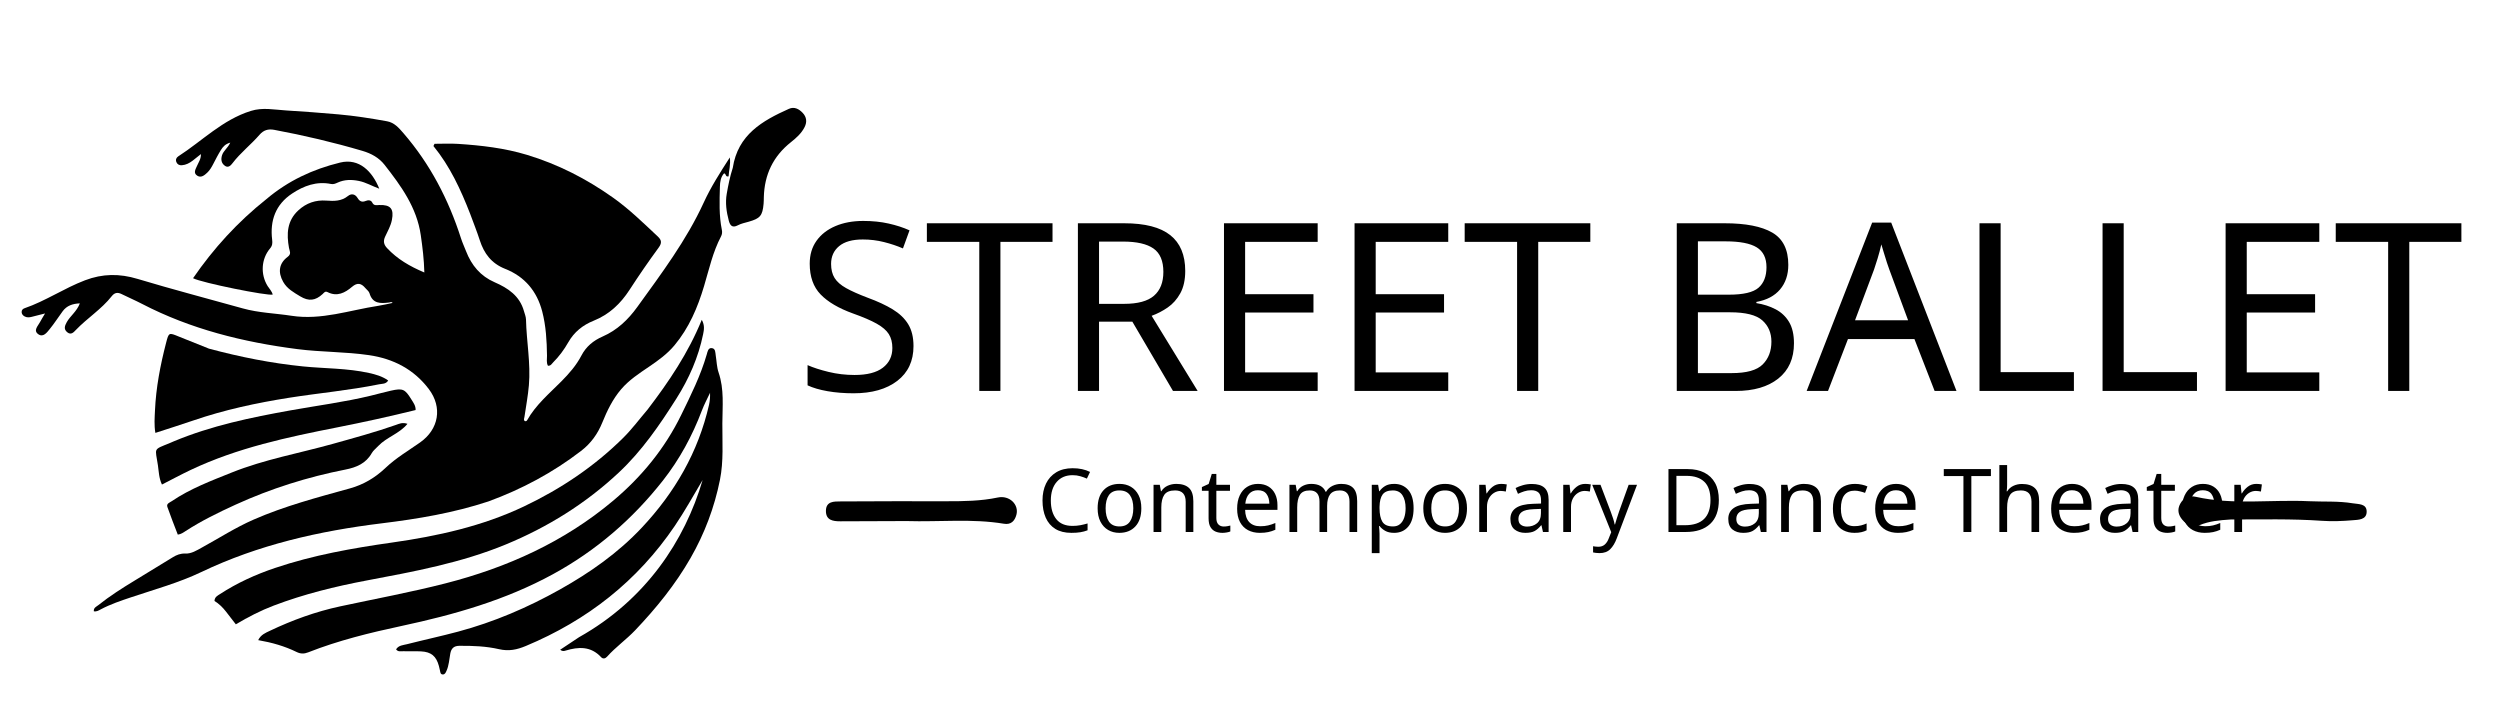
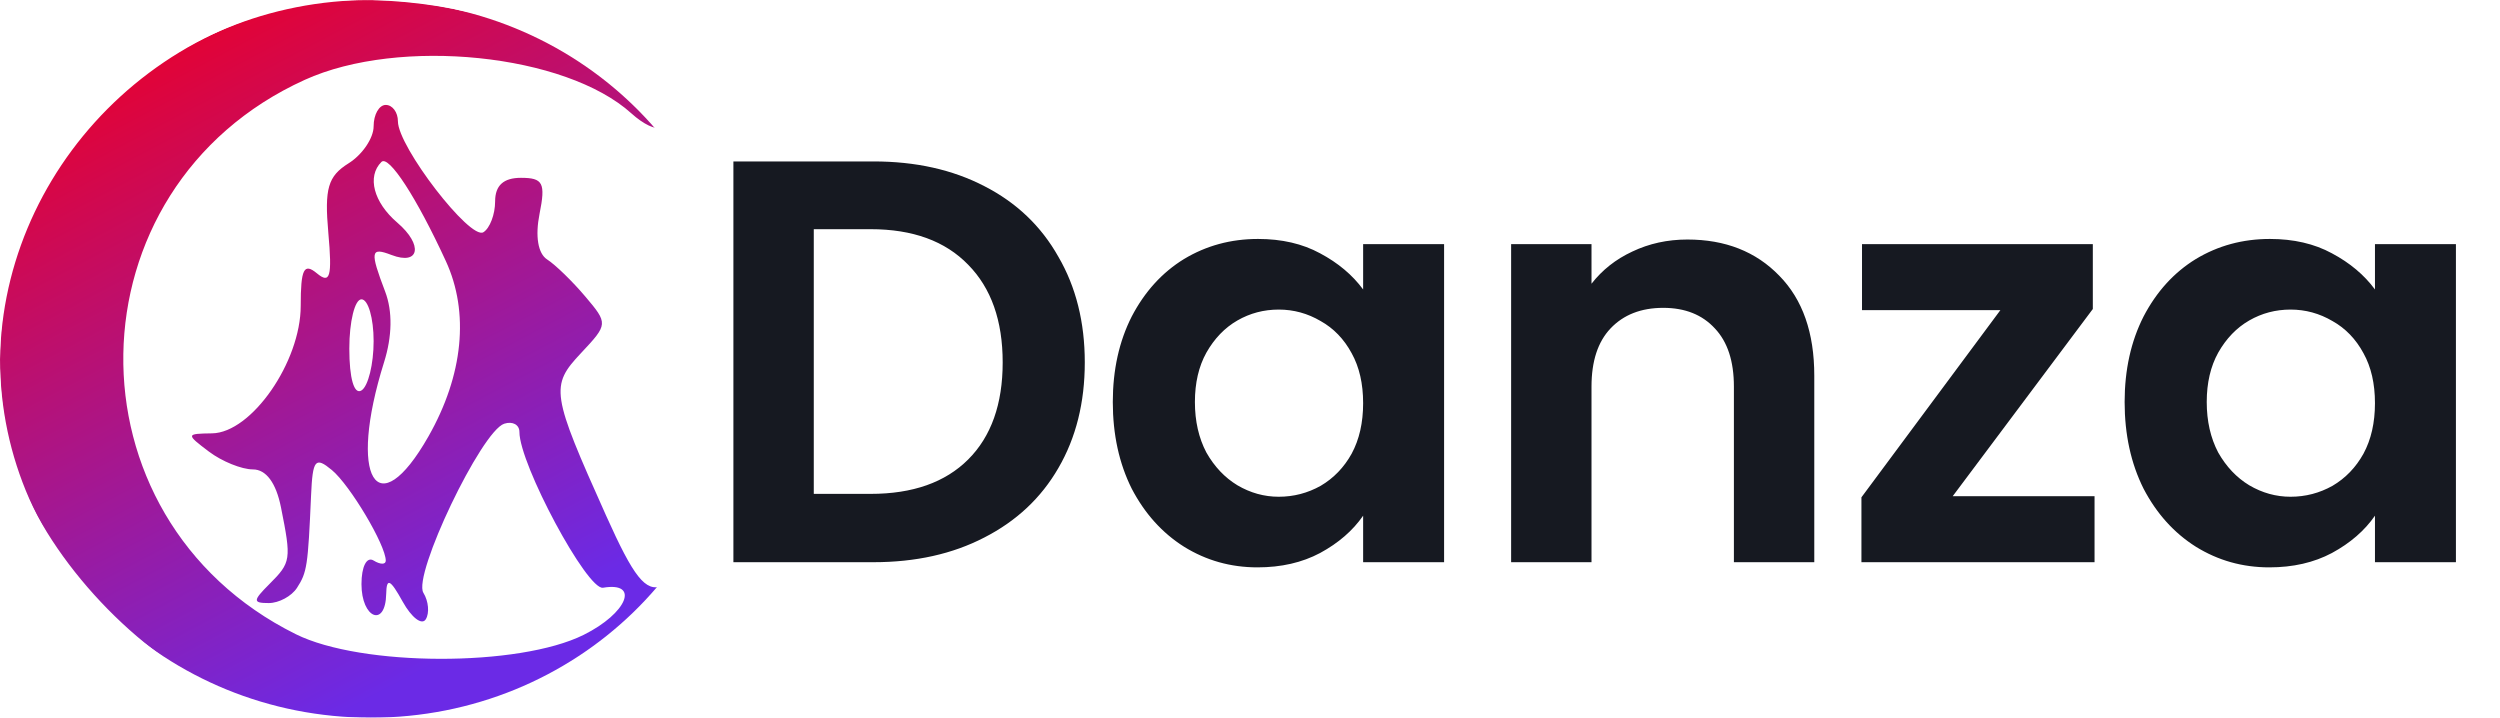
- <svg xmlns="http://www.w3.org/2000/svg" width="100%" height="100%" viewBox="0 0 209 60" version="1.1" xml:space="preserve" style="fill-rule:evenodd;clip-rule:evenodd;stroke-linejoin:round;stroke-miterlimit:2;">
-   <g transform="matrix(0.111559,0,0,0.111559,-19.397,-13.0795)">
-     <path d="M539.87,493.013C513.611,501.671 486.914,506.1 459.936,509.411C413.149,515.152 367.651,525.413 324.688,545.939C307.97,553.927 289.789,558.919 272.126,564.835C264.368,567.433 256.671,570.024 249.433,573.857C247.848,574.696 246.324,575.742 244.18,575.326C243.921,572.618 246.093,571.89 247.506,570.762C256.117,563.891 265.395,557.997 274.804,552.294C284.344,546.511 293.843,540.661 303.36,534.839C306.225,533.086 309.081,531.919 312.702,532.075C317.301,532.272 321.303,529.69 325.23,527.535C338.072,520.49 350.403,512.539 363.888,506.638C387.18,496.446 411.672,490.002 436.054,483.25C446.488,480.361 455.169,475.095 462.955,467.705C470.707,460.347 479.991,454.914 488.703,448.783C502.647,438.97 505.613,422.577 495.243,408.832C484.03,393.971 468.649,386.057 450.405,383.382C432.595,380.77 414.525,381.163 396.7,378.862C356.14,373.626 316.852,363.934 280.275,344.949C275.252,342.342 270.039,340.102 264.961,337.596C261.996,336.134 259.731,336.495 257.586,339.221C249.905,348.986 239.241,355.62 230.715,364.523C229.118,366.191 227.145,368.551 224.31,366.255C221.463,363.949 222.347,361.472 223.871,358.721C226.52,353.941 231.39,350.734 233.711,344.575C228.141,344.836 223.915,346.338 220.865,350.444C217.591,354.852 214.662,359.533 211.19,363.773C209.088,366.34 206.336,370.289 202.648,367.752C198.562,364.943 202.309,361.563 203.837,358.635C204.823,356.746 205.984,354.947 207.636,352.139C203.62,353.157 200.638,353.894 197.668,354.673C195.841,355.152 194.036,355.29 192.319,354.367C191.091,353.706 190.209,352.696 190.086,351.251C189.951,349.676 190.942,348.685 192.251,348.234C208.055,342.794 221.938,333.249 237.552,327.298C250.794,322.251 263.451,322.165 276.988,326.249C303.114,334.132 329.545,340.998 355.829,348.359C367.766,351.702 380.137,351.994 392.276,353.872C414.727,357.345 435.763,349.68 457.358,346.413C460.936,345.872 464.461,344.981 468.038,344.246C467.363,343.16 466.327,343.83 465.491,343.931C459.125,344.702 453.091,345.037 450.768,336.996C450.345,335.532 448.746,334.403 447.673,333.134C444.641,329.546 441.76,328.705 437.654,332.206C432.461,336.634 426.503,339.799 419.364,336.154C417.476,335.19 416.708,336.608 415.623,337.61C410.218,342.599 405.187,343.166 398.888,339.343C394.063,336.414 389.051,333.717 386.099,328.483C381.997,321.21 382.901,314.585 389.485,309.68C392.47,307.457 390.838,305.258 390.437,303.027C388.559,292.576 388.907,282.76 397.438,274.884C403.42,269.359 410.46,266.961 418.494,267.57C424.238,268.006 429.728,268.067 434.608,264.133C437.262,261.994 440.085,262.7 441.841,265.634C443.403,268.241 445.202,268.956 448.04,267.793C449.804,267.07 451.871,267.067 452.865,269.089C454.072,271.542 456.012,270.959 457.992,270.884C466.569,270.557 469.212,273.728 467.551,282.105C466.66,286.598 464.376,290.503 462.488,294.57C460.971,297.84 461.374,300.439 463.913,303.156C471.582,311.361 480.944,316.836 491.867,321.438C491.614,311.647 490.5,302.548 489.189,293.443C486.209,272.756 474.445,256.602 462.086,240.802C457.893,235.442 452.153,232.273 445.486,230.306C423.741,223.891 401.722,218.725 379.447,214.553C374.854,213.693 371.418,214.696 368.356,218.24C361.932,225.673 354.042,231.72 348.062,239.603C346.774,241.301 344.93,243.168 342.568,241.591C339.74,239.702 339.256,236.796 340.257,233.597C341.318,230.207 344.579,228.214 346.43,224.122C342.653,225.147 340.883,227.329 339.456,229.599C337.335,232.974 335.524,236.552 333.689,240.099C332.455,242.484 331.139,244.792 329.169,246.643C327.047,248.637 324.533,250.73 321.684,248.901C318.408,246.798 320.557,243.873 321.624,241.33C322.69,238.788 324.508,236.51 324.436,232.713C322.079,234.592 320.209,236.127 318.291,237.601C315.878,239.456 313.231,240.849 310.138,241.077C308.337,241.21 306.821,240.516 306.079,238.774C305.315,236.981 305.94,235.393 307.473,234.405C325.434,222.824 340.656,206.988 361.84,200.367C370.757,197.58 379.341,199.462 388.062,199.992C401.176,200.788 414.282,201.783 427.37,202.936C439.64,204.018 451.81,205.933 463.927,208.13C469.37,209.117 472.745,213.046 476.182,217.021C496.221,240.192 510.004,266.75 519.314,295.788C520.379,299.11 521.88,302.292 523.146,305.552C527.239,316.096 533.942,324.168 544.546,328.768C554.61,333.134 563.339,338.984 566.511,350.399C567.089,352.479 567.995,354.575 568.042,356.68C568.414,373.139 571.646,389.49 570.209,405.994C569.519,413.92 568.049,421.779 566.885,429.661C566.72,430.779 566.002,431.887 567.195,432.814C567.982,433.045 568.586,432.721 568.919,432.127C575.401,420.58 585.475,412.19 594.601,402.985C600.38,397.155 605.736,391.041 609.551,383.721C613.095,376.92 618.499,372.464 625.547,369.385C636.324,364.676 644.546,356.854 651.446,347.294C669.59,322.159 688.261,297.337 701.253,269C706.549,257.449 713.275,246.903 720.785,235.237C721.513,240.859 720.037,245.151 719.865,249.378C717.257,250.096 718.224,247.326 716.455,247.17C713.952,249.92 713.451,253.53 713.355,257.142C713.069,267.959 712.622,278.798 714.819,289.501C715.176,291.238 714.992,292.874 714.212,294.357C708.03,306.116 705.238,319.035 701.484,331.612C696.677,347.715 690.221,362.917 679.331,375.989C673.914,382.49 667.214,387.326 660.301,392.014C652.87,397.053 645.347,401.929 639.376,408.897C632.965,416.379 628.823,425.056 625.182,433.991C621.699,442.539 616.649,449.52 609.237,455.217C588.179,471.4 565.105,483.744 539.87,493.013Z" style="fill-rule:nonzero;" />
-     <path d="M607.812,594.744C657.681,566.775 687.03,522.538 700.404,476.965C693.318,488.874 686.938,500.437 679.51,511.388C651.463,552.742 613.896,582.136 567.955,601.314C561.276,604.102 555.235,605.424 547.851,603.729C538.177,601.507 528.096,601.109 518.072,601.202C513.906,601.241 512.029,603.217 511.317,606.994C510.489,611.395 510.333,615.951 508.403,620.103C507.844,621.307 507.286,622.725 505.687,622.674C503.922,622.617 503.859,621.052 503.582,619.757C503.338,618.617 503.09,617.476 502.785,616.351C500.782,608.947 497.016,605.758 489.372,605.377C484.884,605.153 480.376,605.374 475.88,605.262C474.168,605.219 472.183,605.897 470.684,603.846C472.572,600.772 475.987,600.723 478.835,599.996C491.578,596.745 504.449,593.985 517.15,590.581C543.988,583.388 569.337,572.535 593.558,558.937C616.045,546.312 636.937,531.689 654.711,512.782C679.525,486.385 697.104,456.112 705.202,420.614C705.859,417.736 706.068,414.757 705.96,411.607C703.909,416.02 701.575,420.325 699.858,424.864C692.676,443.844 683.143,461.468 670.576,477.452C647.843,506.362 620.608,529.857 588.249,547.537C552.625,567 514.195,577.883 474.825,586.315C451.068,591.404 427.455,597.177 404.768,606.117C401.786,607.292 399.112,607.287 396.16,605.84C387.172,601.433 377.595,598.72 367.356,596.948C369.35,592.846 372.892,591.487 376.042,589.988C392.934,581.951 410.426,575.582 428.761,571.642C455.115,565.981 481.665,561.076 507.758,554.391C553.917,542.563 596.711,523.304 633.498,492.349C654.743,474.472 672.067,453.336 684.337,428.232C691.579,413.414 698.944,398.671 703.53,382.733C704.092,380.779 704.526,377.823 707.232,378.101C710.164,378.402 709.869,381.452 710.234,383.672C710.935,387.926 711.001,392.39 712.376,396.409C716.66,408.921 715.265,421.78 715.189,434.523C715.106,448.625 716.21,462.768 713.393,476.809C709.229,497.566 701.886,517.04 691.372,535.397C679.956,555.331 665.597,573.006 649.839,589.562C643.201,596.536 635.212,602.148 628.765,609.378C627.472,610.827 625.708,611.196 624.361,609.738C616.654,601.392 607.413,601.843 597.656,604.809C596.563,605.141 595.398,605.504 593.643,604.159C598.395,600.995 602.948,597.964 607.812,594.744Z" style="fill-rule:nonzero;" />
-     <path d="M526.257,277.634C519.113,259.296 511.081,241.852 498.68,226.678C498.956,226.119 499.232,225.561 499.508,225.002C505.375,225.002 511.262,224.685 517.104,225.061C534.556,226.186 551.904,228.194 568.727,233.275C592.045,240.318 613.392,251.258 633.274,265.355C645.451,273.99 655.992,284.354 666.813,294.473C669.748,297.219 669.96,299.385 667.394,302.884C659.82,313.213 652.548,323.782 645.58,334.532C638.851,344.914 630.313,352.94 618.761,357.573C610.607,360.845 604.118,366.033 599.738,373.748C596.599,379.276 592.851,384.36 588.337,388.857C587.321,389.869 586.695,391.433 584.495,391.345C583.204,389.004 583.821,386.323 583.785,383.777C583.627,372.624 583.023,361.555 580.202,350.664C576.234,335.348 566.953,324.469 552.466,318.736C542.114,314.64 536.62,307.252 533.386,297.231C531.292,290.742 528.748,284.398 526.257,277.634Z" style="fill-rule:nonzero;" />
-     <path d="M659.15,424.157C675.106,403.266 689.587,381.877 699.763,356.897C702.086,361.038 701.443,364.435 700.773,367.711C697.224,385.049 690.188,401.015 680.778,415.875C668.2,435.736 654.945,455.101 637.623,471.325C612.761,494.613 584.332,512.266 552.947,525.238C519.487,539.069 484.07,545.551 448.759,552.222C424.979,556.715 401.612,562.471 378.97,571.068C369.16,574.793 359.881,579.588 350.595,585.101C348.039,581.792 345.624,578.65 343.191,575.521C340.734,572.363 337.876,569.613 334.607,567.586C334.73,564.578 336.903,563.621 338.63,562.493C351.533,554.064 365.528,547.732 380.035,542.844C408.509,533.251 437.975,528.024 467.686,523.809C501.739,518.978 535.247,511.624 566.545,496.742C594.112,483.634 619.272,466.804 641.001,445.244C647.48,438.815 652.97,431.39 659.15,424.157Z" style="fill-rule:nonzero;" />
-     <path d="M330.459,378.511C353.828,384.771 377.1,389.414 400.797,391.811C417.323,393.483 434.054,393.111 450.381,396.74C455.38,397.851 460.315,399.191 464.772,402.39C463.068,405.154 460.286,404.757 458.061,405.21C435.703,409.753 412.962,411.768 390.457,415.327C366.131,419.174 342.082,424.328 318.722,432.347C309.501,435.513 300.192,438.421 290.303,441.65C289.293,435.668 289.769,430.218 290.009,424.839C290.773,407.671 294.016,390.882 298.308,374.281C300.369,366.31 300.391,366.373 307.857,369.449C315.239,372.489 322.671,375.41 330.459,378.511Z" style="fill-rule:nonzero;" />
-     <path d="M304.068,447.982C332.419,436.171 361.915,430.09 391.572,424.763C411.673,421.153 431.957,418.56 451.836,413.736C456.849,412.519 461.821,411.128 466.852,409.999C475.603,408.036 477.337,408.756 482.02,416.371C483.538,418.84 485.455,421.25 485.326,424.522C465.816,429.336 446.374,433.611 426.805,437.468C389.25,444.87 351.773,452.825 316.847,469.369C309.658,472.774 302.653,476.568 295.228,480.353C292.955,475.566 292.904,470.691 292.228,466.054C290.239,452.407 288.194,454.59 301.424,449.126C302.193,448.809 302.948,448.456 304.068,447.982Z" style="fill-rule:nonzero;" />
-     <path d="M457.392,451.386C455.559,453.342 453.581,454.828 452.466,456.801C448.118,464.497 441.002,467.494 432.885,469.092C404.367,474.703 376.79,483.375 350.364,495.442C337.519,501.308 324.796,507.532 312.895,515.249C311.234,516.327 309.612,517.533 307.108,517.883C304.483,510.979 301.717,504.106 299.291,497.116C298.423,494.613 301.027,493.867 302.611,492.796C316.508,483.398 332.038,477.564 347.511,471.35C372.064,461.491 398.008,456.93 423.286,449.865C439.149,445.431 455.032,441.114 470.587,435.662C472.963,434.83 475.432,433.54 479.225,434.86C473.013,442.348 463.736,444.755 457.392,451.386Z" style="fill-rule:nonzero;" />
-     <path d="M373.495,266.471C389.858,252.649 408.271,244.07 428.751,239.064C443.104,235.557 452.913,245.778 458.099,258.657C452.626,256.649 448.074,253.905 442.903,252.855C437.345,251.727 432.009,251.707 426.796,254.126C425.274,254.832 423.748,255.48 421.998,255.123C411.115,252.9 401.5,256.496 392.734,262.307C380.395,270.485 376.073,282.526 377.821,296.926C378.118,299.371 378.028,301.32 376.295,303.362C369.573,311.285 368.964,322.853 374.454,331.649C375.748,333.721 377.626,335.479 378.229,337.981C374.606,339.163 324.795,329.109 318.54,325.724C333.966,303.315 351.99,283.553 373.495,266.471Z" style="fill-rule:nonzero;" />
-     <path d="M722.999,243.024C726.794,218.159 745.18,207.712 765.08,198.803C769.14,196.985 772.658,198.936 775.405,201.851C778.296,204.917 778.787,208.572 776.834,212.47C774.445,217.236 770.503,220.672 766.498,223.854C753.211,234.409 746.716,248.157 746.276,264.959C746.232,266.625 746.245,268.297 746.094,269.954C745.276,278.912 743.515,280.963 734.853,283.413C732.132,284.183 729.269,284.766 726.809,286.071C722.586,288.311 720.95,286.134 720.018,282.623C718.255,275.983 717.265,269.286 718.489,262.37C719.622,255.967 720.865,249.607 722.999,243.024Z" style="fill-rule:nonzero;" />
+ <svg xmlns="http://www.w3.org/2000/svg" width="209" height="60" viewBox="0 0 209 60" fill="none">
+   <mask id="mask0_107_48" style="mask-type:alpha" maskUnits="userSpaceOnUse" x="0" y="0" width="62" height="60">
+     <ellipse cx="31" cy="30" rx="31" ry="30" fill="#D9D9D9" />
+   </mask>
+   <g mask="url(#mask0_107_48)">
+     <path fill-rule="evenodd" clip-rule="evenodd" d="M23.855 0.676C6.788 4.963 -3.579 22.201 1.142 38.442C3.188 45.477 10.114 53.496 17.413 57.279C21.81 59.557 23.919 59.973 31.235 59.999C38.239 60.023 40.762 59.588 44.605 57.691C49.414 55.318 58.613 47.891 55.363 49.005C53.955 49.489 52.99 48.275 50.669 43.103C46.074 32.86 45.984 32.274 48.573 29.518C50.843 27.101 50.847 27.052 48.922 24.779C47.854 23.517 46.422 22.126 45.74 21.69C44.975 21.198 44.733 19.745 45.105 17.881C45.623 15.295 45.402 14.866 43.55 14.866C42.091 14.866 41.392 15.505 41.392 16.838C41.392 17.922 40.95 19.082 40.411 19.415C39.304 20.099 33.266 12.262 33.266 10.143C33.266 9.388 32.809 8.772 32.25 8.772C31.692 8.772 31.235 9.576 31.235 10.559C31.235 11.542 30.292 12.934 29.14 13.654C27.416 14.731 27.117 15.758 27.449 19.47C27.777 23.141 27.601 23.769 26.497 22.853C25.407 21.948 25.14 22.48 25.14 25.564C25.14 30.261 21.024 36.181 17.725 36.228C15.542 36.26 15.536 36.294 17.463 37.752C18.547 38.572 20.204 39.243 21.145 39.243C22.248 39.243 23.081 40.37 23.49 42.417C24.366 46.797 24.333 47.015 22.529 48.82C21.131 50.218 21.123 50.416 22.469 50.416C23.313 50.416 24.375 49.845 24.827 49.146C25.668 47.847 25.746 47.335 26.006 41.404C26.137 38.416 26.359 38.147 27.747 39.299C29.268 40.562 32.25 45.575 32.25 46.87C32.25 47.21 31.793 47.206 31.235 46.861C30.659 46.504 30.219 47.359 30.219 48.832C30.219 51.702 32.229 52.501 32.286 49.654C32.314 48.269 32.619 48.411 33.665 50.299C34.404 51.632 35.271 52.295 35.594 51.774C35.916 51.253 35.827 50.257 35.397 49.561C34.485 48.086 40.241 36.041 42.154 35.422C42.852 35.196 43.423 35.505 43.423 36.109C43.423 38.806 49.087 49.361 50.414 49.135C53.522 48.608 52.428 51.27 48.795 53.074C43.371 55.77 30.212 55.739 24.731 53.019C5.157 43.308 5.602 15.7 25.478 6.675C33.403 3.077 47.287 4.504 52.788 9.482C53.789 10.388 54.847 10.892 55.137 10.6C55.96 9.777 48.987 4.81 43.776 2.504C38.363 0.11 29.388 -0.714 23.855 0.676ZM37.269 21.818C39.252 26.117 38.732 31.364 35.818 36.485C31.508 44.06 29.063 39.977 32.106 30.287C32.792 28.102 32.825 26.026 32.2 24.38C30.913 20.997 30.974 20.642 32.726 21.315C35.079 22.218 35.393 20.478 33.214 18.612C31.232 16.915 30.666 14.757 31.885 13.54C32.497 12.927 34.812 16.485 37.269 21.818ZM31.235 28.518C31.235 30.441 30.778 32.296 30.219 32.641C29.605 33.02 29.203 31.635 29.203 29.146C29.203 26.879 29.66 25.023 30.219 25.023C30.778 25.023 31.235 26.596 31.235 28.518Z" fill="url(#paint0_linear_107_48)" />
  </g>
-   <g transform="matrix(0.204515,0,0,0.204515,29.1442,-113.704)">
-     <g transform="matrix(1,0,0,1,4,0)">
-       <path d="M224,768.963C214.668,768.999 205.837,769.041 197.005,769.063C193.963,769.071 191.023,768.627 191.109,764.693C191.193,760.831 194.434,760.96 197.009,760.94C211.505,760.832 226.003,760.852 240.5,760.864C247.497,760.869 254.455,760.793 261.372,759.334C266.131,758.33 270.1,762.223 268.974,766.395C268.299,768.893 266.801,770.549 263.902,770.065C250.818,767.882 237.632,769.38 224,768.963Z" style="fill-rule:nonzero;" />
-     </g>
-     <g transform="matrix(1,0,0,1,7,0)">
-       <path d="M762.283,768.325C757.665,768.621 753.564,768.998 749.63,770.631C746.821,771.796 744.4,770.598 742.537,768.382C740.905,766.44 740.428,764.261 741.704,761.905C743.092,759.344 745.418,758.458 748.048,759.047C763.372,762.483 778.906,760.118 794.325,760.85C800.304,761.134 806.319,760.716 812.262,761.705C814.619,762.097 817.972,761.787 817.923,765.183C817.874,768.51 814.48,768.44 812.147,768.636C808.014,768.982 803.82,769.152 799.689,768.862C787.38,768.001 775.065,768.323 762.283,768.325Z" style="fill-rule:nonzero;" />
-     </g>
-     <g transform="matrix(1,0,0,1,-166.842,34.3174)">
-       <text x="349.562px" y="681.464px" style="font-family:'Optima-Regular', 'Optima';font-size:96px;">STREET BALLET</text>
-     </g>
-     <g transform="matrix(1,0,0,1,-123.932,-31.3039)">
-       <text x="405.37px" y="804.732px" style="font-family:'Optima-Regular', 'Optima';font-size:36px;">Contemporary Dance Theater</text>
-     </g>
-   </g>
+   <path d="M73.024 13.496C76.544 13.496 79.632 14.184 82.288 15.56C84.976 16.936 87.04 18.904 88.48 21.464C89.952 23.992 90.688 26.936 90.688 30.296C90.688 33.656 89.952 36.6 88.48 39.128C87.04 41.624 84.976 43.56 82.288 44.936C79.632 46.312 76.544 47 73.024 47H61.312V13.496H73.024ZM72.784 41.288C76.304 41.288 79.024 40.328 80.944 38.408C82.864 36.488 83.824 33.784 83.824 30.296C83.824 26.808 82.864 24.088 80.944 22.136C79.024 20.152 76.304 19.16 72.784 19.16H68.032V41.288H72.784ZM93.03 33.608C93.03 30.92 93.558 28.536 94.614 26.456C95.702 24.376 97.158 22.776 98.982 21.656C100.838 20.536 102.902 19.976 105.174 19.976C107.158 19.976 108.886 20.376 110.358 21.176C111.862 21.976 113.062 22.984 113.958 24.2V20.408H120.726V47H113.958V43.112C113.094 44.36 111.894 45.4 110.358 46.232C108.854 47.032 107.11 47.432 105.126 47.432C102.886 47.432 100.838 46.856 98.982 45.704C97.158 44.552 95.702 42.936 94.614 40.856C93.558 38.744 93.03 36.328 93.03 33.608ZM113.958 33.704C113.958 32.072 113.638 30.68 112.998 29.528C112.358 28.344 111.494 27.448 110.406 26.84C109.318 26.2 108.15 25.88 106.902 25.88C105.654 25.88 104.502 26.184 103.446 26.792C102.39 27.4 101.526 28.296 100.854 29.48C100.214 30.632 99.894 32.008 99.894 33.608C99.894 35.208 100.214 36.616 100.854 37.832C101.526 39.016 102.39 39.928 103.446 40.568C104.534 41.208 105.686 41.528 106.902 41.528C108.15 41.528 109.318 41.224 110.406 40.616C111.494 39.976 112.358 39.08 112.998 37.928C113.638 36.744 113.958 35.336 113.958 33.704ZM141.066 20.024C144.234 20.024 146.794 21.032 148.746 23.048C150.698 25.032 151.674 27.816 151.674 31.4V47H144.954V32.312C144.954 30.2 144.426 28.584 143.37 27.464C142.314 26.312 140.874 25.736 139.05 25.736C137.194 25.736 135.722 26.312 134.634 27.464C133.578 28.584 133.05 30.2 133.05 32.312V47H126.33V20.408H133.05V23.72C133.946 22.568 135.082 21.672 136.458 21.032C137.866 20.36 139.402 20.024 141.066 20.024ZM163.248 41.48H175.104V47H155.616V41.576L167.232 25.928H155.664V20.408H174.96V25.832L163.248 41.48ZM177.619 33.608C177.619 30.92 178.147 28.536 179.203 26.456C180.291 24.376 181.747 22.776 183.571 21.656C185.427 20.536 187.491 19.976 189.763 19.976C191.747 19.976 193.475 20.376 194.947 21.176C196.451 21.976 197.651 22.984 198.547 24.2V20.408H205.315V47H198.547V43.112C197.683 44.36 196.483 45.4 194.947 46.232C193.443 47.032 191.699 47.432 189.715 47.432C187.475 47.432 185.427 46.856 183.571 45.704C181.747 44.552 180.291 42.936 179.203 40.856C178.147 38.744 177.619 36.328 177.619 33.608ZM198.547 33.704C198.547 32.072 198.227 30.68 197.587 29.528C196.947 28.344 196.083 27.448 194.995 26.84C193.907 26.2 192.739 25.88 191.491 25.88C190.243 25.88 189.091 26.184 188.035 26.792C186.979 27.4 186.115 28.296 185.443 29.48C184.803 30.632 184.483 32.008 184.483 33.608C184.483 35.208 184.803 36.616 185.443 37.832C186.115 39.016 186.979 39.928 188.035 40.568C189.123 41.208 190.275 41.528 191.491 41.528C192.739 41.528 193.907 41.224 194.995 40.616C196.083 39.976 196.947 39.08 197.587 37.928C198.227 36.744 198.547 35.336 198.547 33.704Z" fill="#161921" />
+   <defs>
+     <linearGradient id="paint0_linear_107_48" x1="-1.25714e-07" y1="7.11" x2="28.021" y2="60" gradientUnits="userSpaceOnUse">
+       <stop stop-color="#EB0029" />
+       <stop offset="1" stop-color="#6B2AE6" />
+     </linearGradient>
+   </defs>
</svg>
